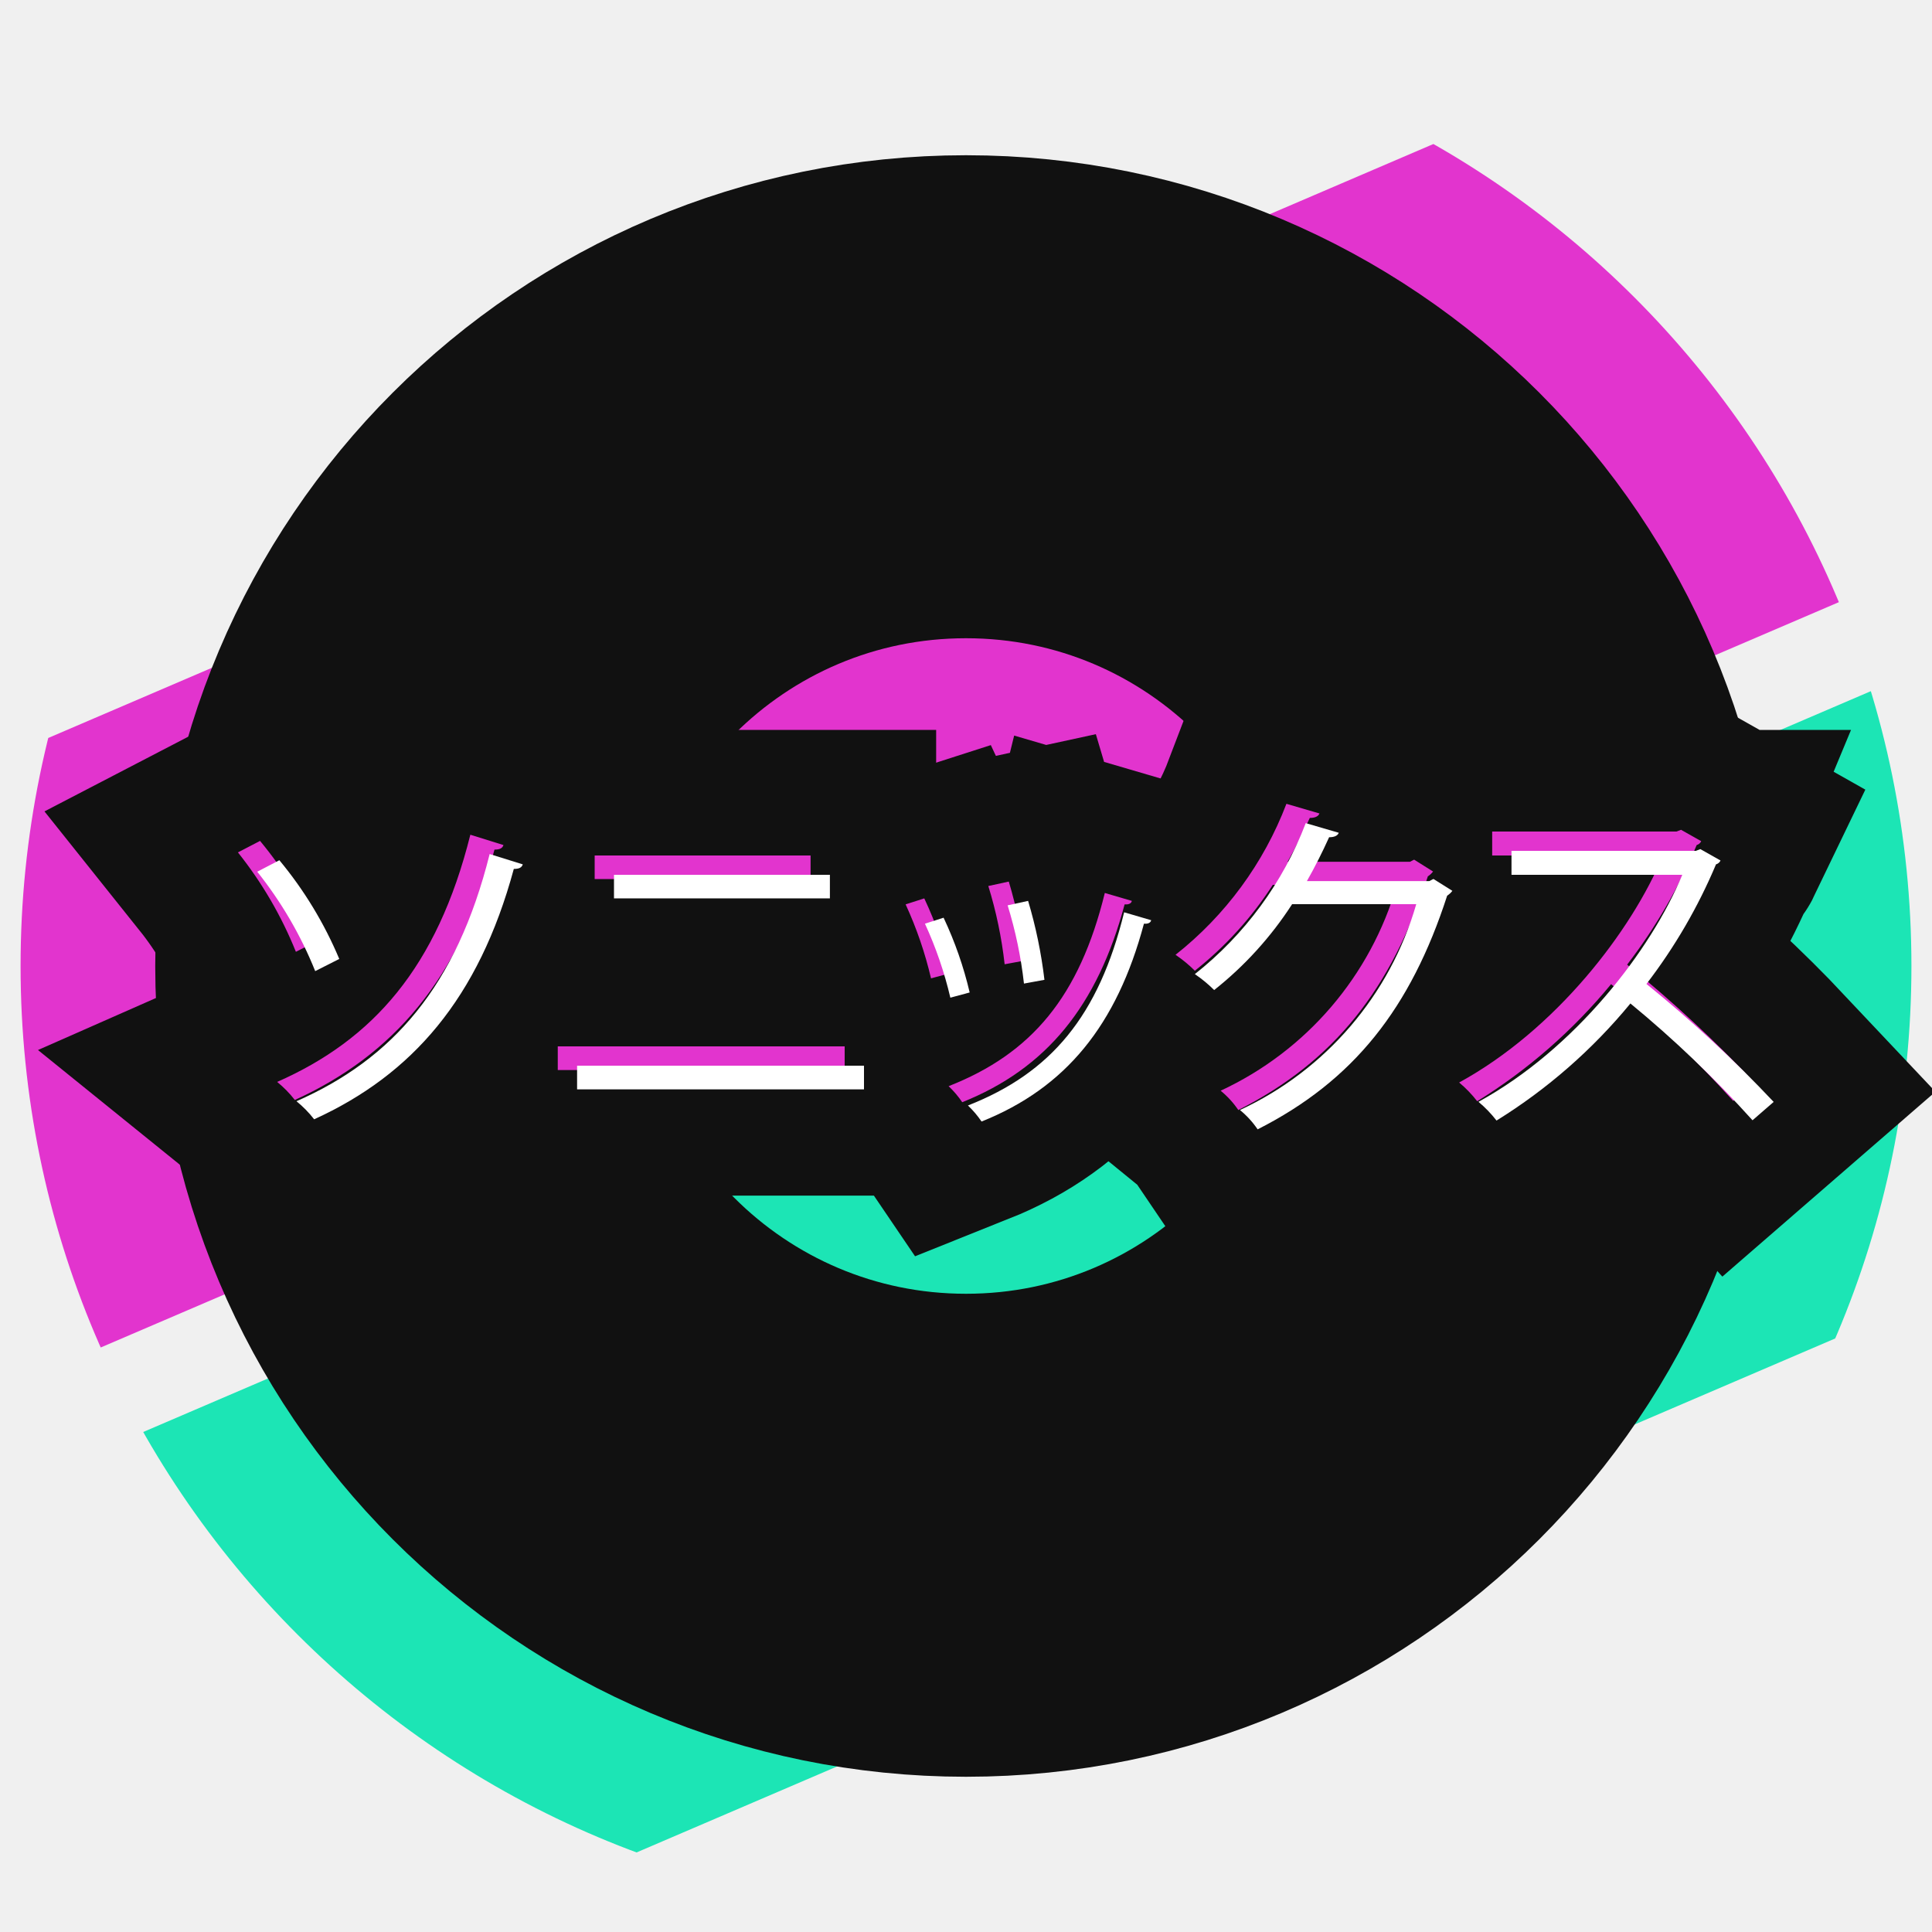
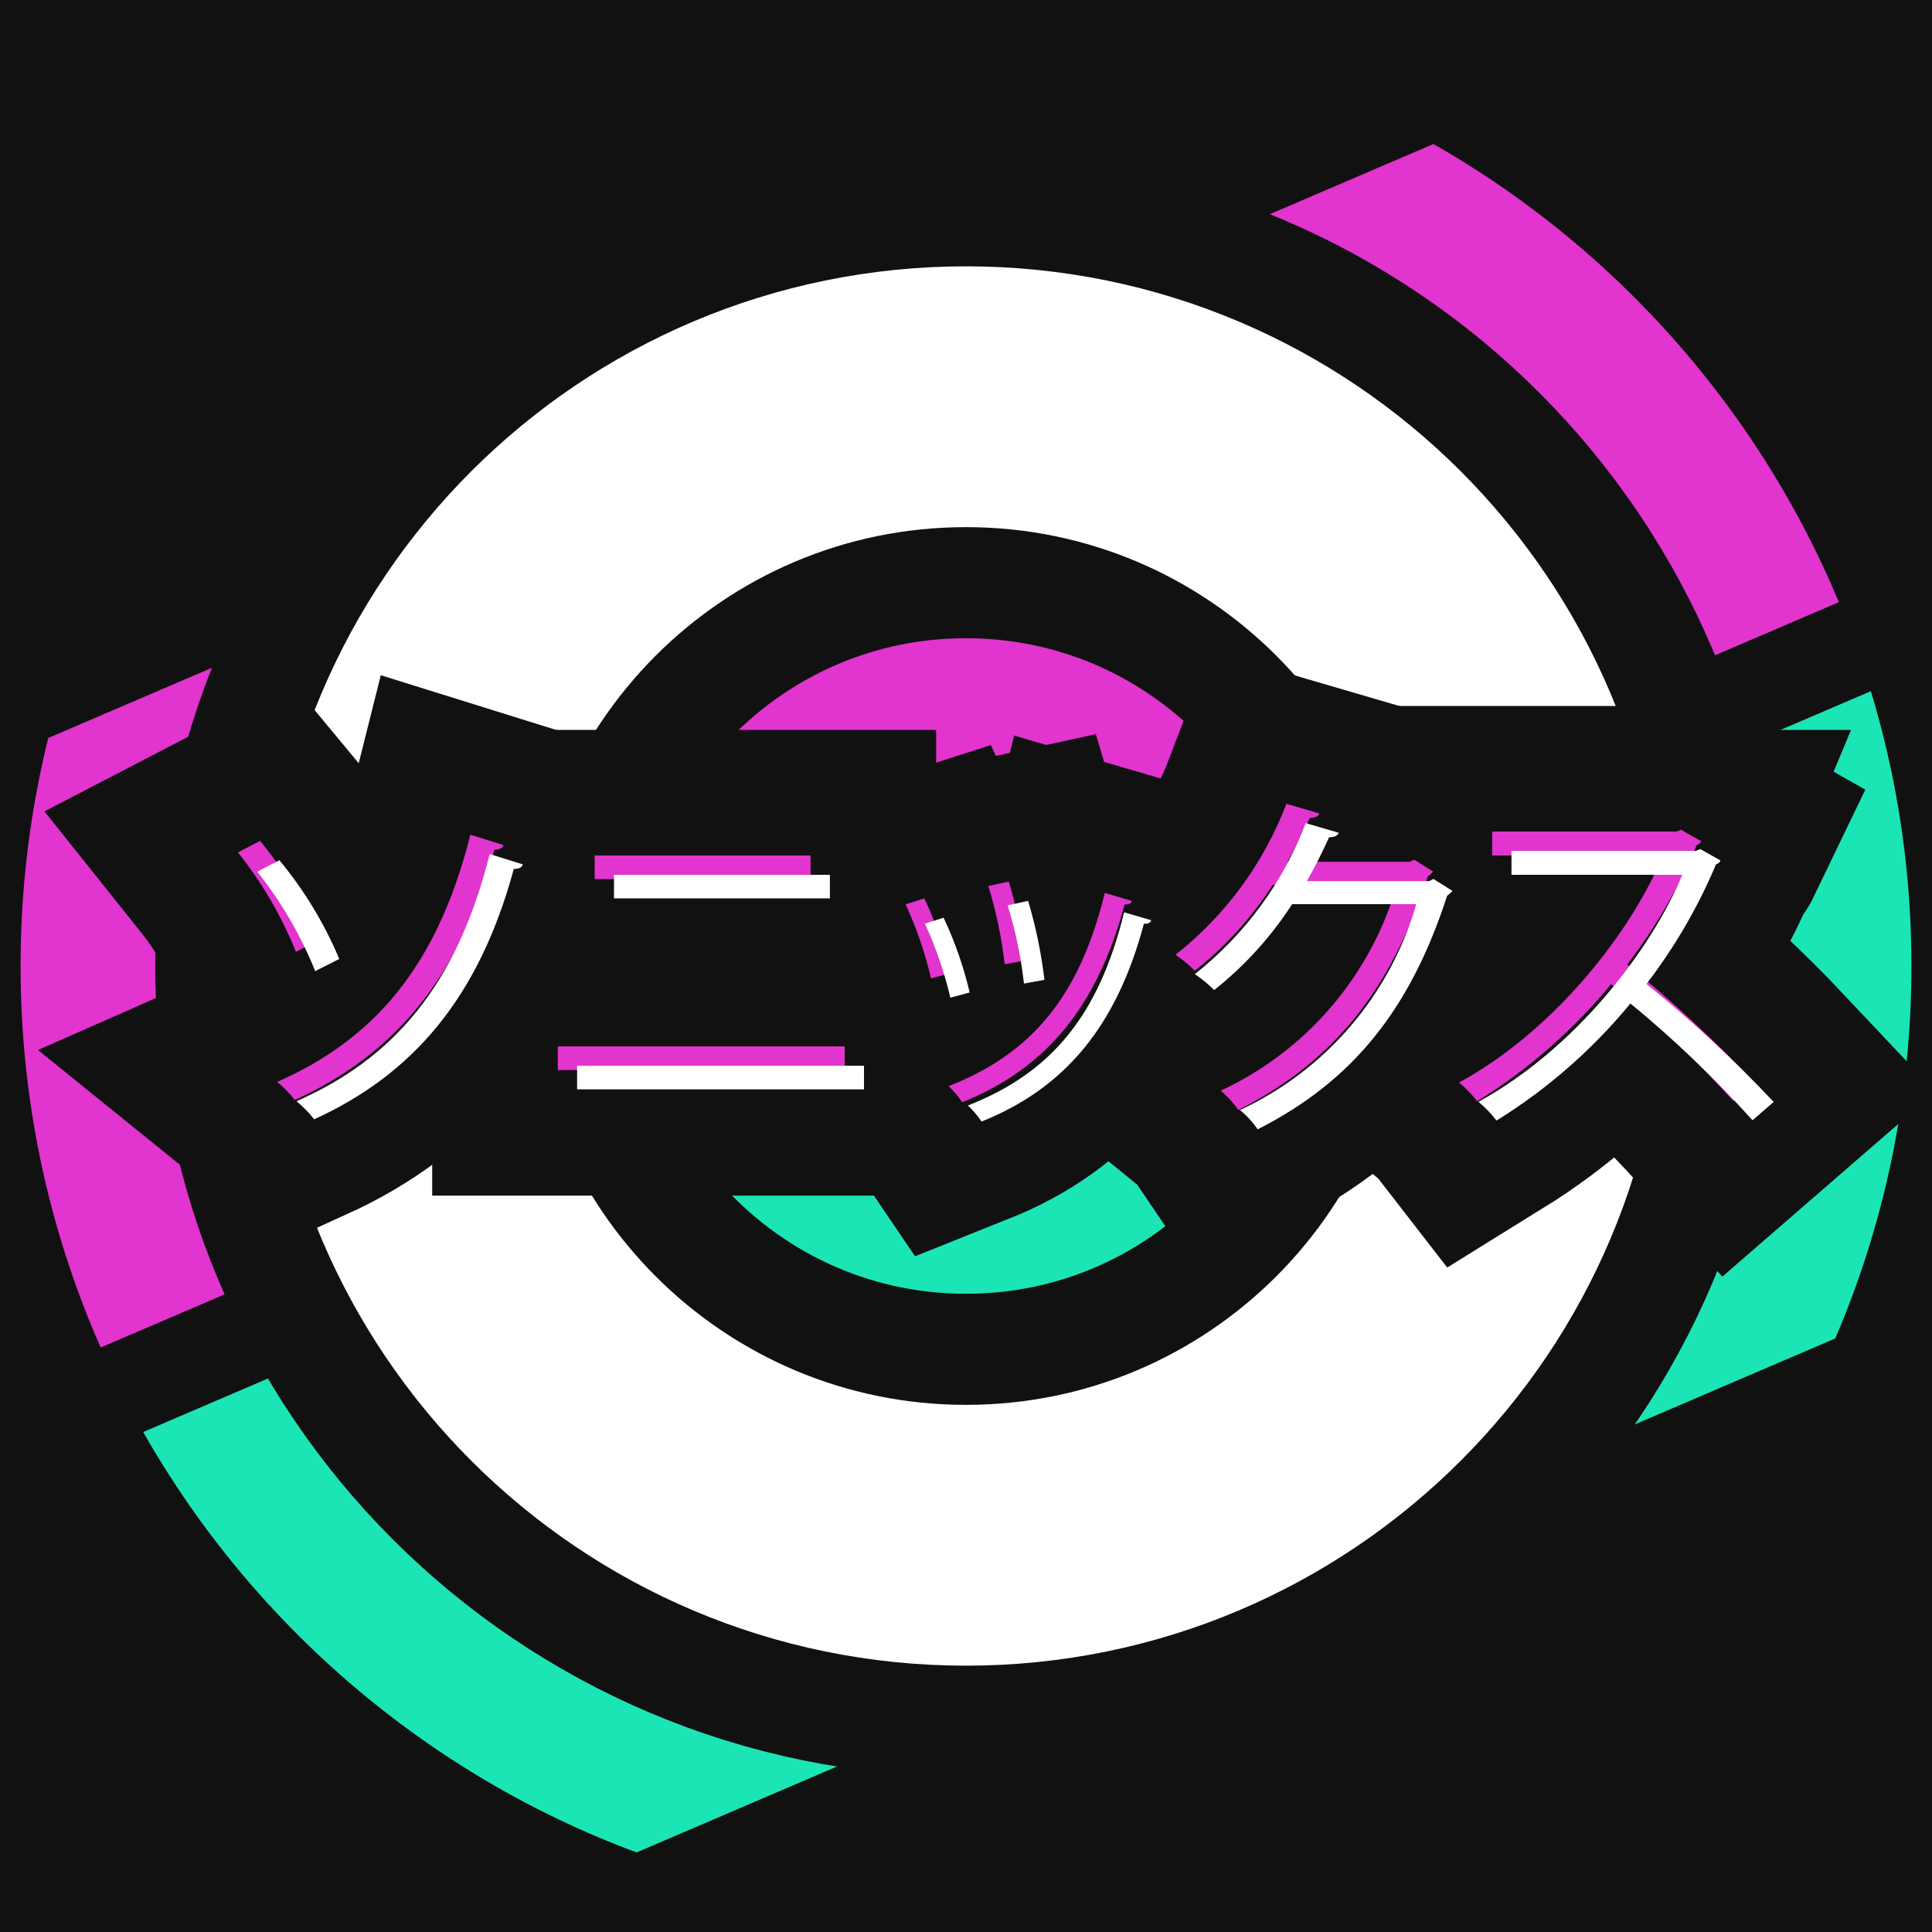
- <svg xmlns="http://www.w3.org/2000/svg" id="Layer_1" data-name="Layer 1" viewBox="0 0 200 200">
+ <svg xmlns="http://www.w3.org/2000/svg" viewBox="0 0 200 200">
  <defs>
-     <style>.cls-1,.cls-5,.cls-6{fill:none;}.cls-2{clip-path:url(#clip-path);}.cls-3{fill:#1ce5b5;}.cls-4{fill:#e234ce;}.cls-5,.cls-6{stroke:#111;stroke-miterlimit:10;}.cls-5{stroke-width:50px;}.cls-6{stroke-width:26px;}.cls-7{fill:#fff;}</style>
+     <style>.cls-1,.cls-6,.cls-7,.cls-8{fill:none;}.cls-2{fill:#111;}.cls-3{clip-path:url(#clip-path);}.cls-4{fill:#1ce5b5;}.cls-5{fill:#e234ce;}.cls-6,.cls-8{stroke:#111;}.cls-6,.cls-7,.cls-8{stroke-miterlimit:10;}.cls-6{stroke-width:50px;}.cls-7{stroke:#fff;stroke-width:27px;}.cls-8{stroke-width:26px;}.cls-9{fill:#fff;}</style>
    <clipPath id="clip-path">
      <circle class="cls-1" cx="100" cy="100" r="97.87" />
    </clipPath>
  </defs>
-   <g class="cls-2">
-     <rect class="cls-3" x="-99.66" y="106.45" width="436.22" height="60.13" transform="translate(-44.21 57.73) rotate(-23.21)" />
+   <g id="Layer_2" data-name="Layer 2">
+     <rect class="cls-2" width="200" height="200" />
  </g>
-   <g class="cls-2">
-     <rect class="cls-4" x="-64.42" y="15.28" width="436.22" height="60.13" transform="translate(-5.43 64.24) rotate(-23.21)" />
+   <g id="Layer_1" data-name="Layer 1">
+     <g class="cls-3">
+       <rect class="cls-4" x="-99.66" y="106.45" width="436.22" height="60.13" transform="translate(-44.21 57.73) rotate(-23.21)" />
+     </g>
+     <g class="cls-3">
+       <rect class="cls-5" x="-64.42" y="15.28" width="436.22" height="60.13" transform="translate(-5.43 64.24) rotate(-23.21)" />
+     </g>
+     <circle class="cls-6" cx="100" cy="100" r="58.93" />
+     <circle class="cls-7" cx="100" cy="100" r="58.93" />
+     <path class="cls-8" d="M26.92,87.05a40.62,40.62,0,0,1,6.2,10.22l-2.49,1.26a40.93,40.93,0,0,0-6-10.29Zm25.2.43c-.11.32-.36.47-.93.47-3.64,13.43-10.55,21.31-20.67,25.92A11.28,11.28,0,0,0,28.69,112c9.9-4.36,16.56-11.84,20-25.59Z" />
+     <path class="cls-8" d="M87.44,108.32v2.45H57.74v-2.45ZM83.91,88.56V91H61.56V88.56Z" />
+     <path class="cls-8" d="M95.68,93a39.08,39.08,0,0,1,2.7,7.74l-2,.54a40.28,40.28,0,0,0-2.63-7.66Zm21.49.26c-.07.32-.43.39-.75.36-2.81,10.51-8.1,17-16.81,20.48a10.12,10.12,0,0,0-1.41-1.66c8.61-3.38,13.54-9.29,16.17-20Zm-12.74-2a48.49,48.49,0,0,1,1.69,8.17l-2.12.39a44,44,0,0,0-1.69-8.1Z" />
+     <path class="cls-8" d="M148.35,90.22a2.17,2.17,0,0,1-.54.5c-3.78,11.66-9.68,19.15-19.62,24.19a9.34,9.34,0,0,0-1.83-2,33.82,33.82,0,0,0,18.25-21.31H131.76a36.83,36.83,0,0,1-8.07,8.89,13.66,13.66,0,0,0-2-1.65,36.47,36.47,0,0,0,11.48-15.63l3.42,1c-.14.36-.57.46-1,.46-.72,1.59-1.48,3.1-2.3,4.54h12.67l.43-.22Z" />
+     <path class="cls-8" d="M176.11,87.08a.76.76,0,0,1-.47.4,56,56,0,0,1-7.2,12.38,132.5,132.5,0,0,1,13.17,12.21l-2.19,1.9a117,117,0,0,0-12.64-12.09A56.39,56.39,0,0,1,152.92,114a12.54,12.54,0,0,0-1.87-1.94c10-5.47,17.86-15.69,21.1-23.5H154.47V86.08h19.08l.47-.18Z" />
+     <path class="cls-5" d="M26.92,87.05a40.62,40.62,0,0,1,6.2,10.22l-2.49,1.26a40.93,40.93,0,0,0-6-10.29Zm25.2.43c-.11.32-.36.47-.93.47-3.64,13.43-10.55,21.31-20.67,25.92A11.28,11.28,0,0,0,28.69,112c9.9-4.36,16.56-11.84,20-25.59Z" />
+     <path class="cls-5" d="M87.44,108.32v2.45H57.74v-2.45ZM83.91,88.56V91H61.56V88.56Z" />
+     <path class="cls-5" d="M95.68,93a39.08,39.08,0,0,1,2.7,7.74l-2,.54a40.28,40.28,0,0,0-2.63-7.66Zm21.49.26c-.07.32-.43.39-.75.36-2.81,10.51-8.1,17-16.81,20.48a10.12,10.12,0,0,0-1.41-1.66c8.61-3.38,13.54-9.29,16.17-20Zm-12.74-2a48.49,48.49,0,0,1,1.69,8.17l-2.12.39a44,44,0,0,0-1.69-8.1Z" />
+     <path class="cls-5" d="M148.35,90.22a2.17,2.17,0,0,1-.54.5c-3.78,11.66-9.68,19.15-19.62,24.19a9.34,9.34,0,0,0-1.83-2,33.82,33.82,0,0,0,18.25-21.31H131.76a36.83,36.83,0,0,1-8.07,8.89,13.66,13.66,0,0,0-2-1.65,36.47,36.47,0,0,0,11.48-15.63l3.42,1c-.14.36-.57.46-1,.46-.72,1.59-1.48,3.1-2.3,4.54h12.67l.43-.22Z" />
+     <path class="cls-5" d="M176.11,87.08a.76.76,0,0,1-.47.4,56,56,0,0,1-7.2,12.38,132.5,132.5,0,0,1,13.17,12.21l-2.19,1.9a117,117,0,0,0-12.64-12.09A56.39,56.39,0,0,1,152.92,114a12.54,12.54,0,0,0-1.87-1.94c10-5.47,17.86-15.69,21.1-23.5H154.47V86.08h19.08l.47-.18Z" />
+     <path class="cls-9" d="M28.92,89.05a40.62,40.62,0,0,1,6.2,10.22l-2.49,1.26a40.93,40.93,0,0,0-6-10.29Zm25.2.43c-.11.32-.36.47-.93.47-3.64,13.43-10.55,21.31-20.67,25.92A11.28,11.28,0,0,0,30.69,114c9.9-4.36,16.56-11.84,20-25.59Z" />
+     <path class="cls-9" d="M89.44,110.32v2.45H59.74v-2.45ZM85.91,90.56V93H63.56V90.56Z" />
+     <path class="cls-9" d="M97.68,95a39.08,39.08,0,0,1,2.7,7.74l-2,.54a40.28,40.28,0,0,0-2.63-7.66Zm21.49.26c-.07.32-.43.39-.75.36-2.81,10.51-8.1,17-16.81,20.48a10.12,10.12,0,0,0-1.41-1.66c8.61-3.38,13.54-9.29,16.17-20Zm-12.74-2a48.49,48.49,0,0,1,1.69,8.17l-2.12.39a44,44,0,0,0-1.69-8.1Z" />
+     <path class="cls-9" d="M150.35,92.22a2.17,2.17,0,0,1-.54.5c-3.78,11.66-9.68,19.15-19.62,24.19a9.34,9.34,0,0,0-1.83-2,33.82,33.82,0,0,0,18.25-21.31H133.76a36.83,36.83,0,0,1-8.07,8.89,13.66,13.66,0,0,0-2-1.65,36.47,36.47,0,0,0,11.48-15.63l3.42,1c-.14.36-.57.46-1,.46-.72,1.59-1.48,3.1-2.3,4.54h12.67l.43-.22Z" />
+     <path class="cls-9" d="M178.11,89.08a.76.76,0,0,1-.47.4,56,56,0,0,1-7.2,12.38,132.5,132.5,0,0,1,13.17,12.21l-2.19,1.9a117,117,0,0,0-12.64-12.09A56.39,56.39,0,0,1,154.92,116a12.54,12.54,0,0,0-1.87-1.94c10-5.47,17.86-15.69,21.1-23.5H156.47V88.08h19.08l.47-.18Z" />
  </g>
-   <circle class="cls-5" cx="100" cy="100" r="58.93" />
-   <path class="cls-6" d="M26.92,87.05a40.62,40.62,0,0,1,6.2,10.22l-2.49,1.26a40.93,40.93,0,0,0-6-10.29Zm25.2.43c-.11.32-.36.47-.93.47-3.64,13.43-10.55,21.31-20.67,25.92A11.28,11.28,0,0,0,28.69,112c9.9-4.36,16.56-11.84,20-25.59Z" />
-   <path class="cls-6" d="M87.44,108.32v2.45H57.74v-2.45ZM83.91,88.56V91H61.56V88.56Z" />
-   <path class="cls-6" d="M95.68,93a39.08,39.08,0,0,1,2.7,7.74l-2,.54a40.28,40.28,0,0,0-2.63-7.66Zm21.49.26c-.07.32-.43.39-.75.36-2.81,10.51-8.1,17-16.81,20.48a10.12,10.12,0,0,0-1.41-1.66c8.61-3.38,13.54-9.29,16.17-20Zm-12.74-2a48.49,48.49,0,0,1,1.69,8.17l-2.12.39a44,44,0,0,0-1.69-8.1Z" />
-   <path class="cls-6" d="M148.35,90.22a2.17,2.17,0,0,1-.54.5c-3.78,11.66-9.68,19.15-19.62,24.19a9.34,9.34,0,0,0-1.83-2,33.82,33.82,0,0,0,18.25-21.31H131.76a36.83,36.83,0,0,1-8.07,8.89,13.66,13.66,0,0,0-2-1.65,36.47,36.47,0,0,0,11.48-15.63l3.42,1c-.14.36-.57.46-1,.46-.72,1.59-1.48,3.1-2.3,4.54h12.67l.43-.22Z" />
-   <path class="cls-6" d="M176.11,87.08a.76.76,0,0,1-.47.4,56,56,0,0,1-7.2,12.38,132.5,132.5,0,0,1,13.17,12.21l-2.19,1.9a117,117,0,0,0-12.64-12.09A56.39,56.39,0,0,1,152.92,114a12.54,12.54,0,0,0-1.87-1.94c10-5.47,17.86-15.69,21.1-23.5H154.47V86.08h19.08l.47-.18Z" />
-   <path class="cls-4" d="M26.92,87.05a40.62,40.62,0,0,1,6.2,10.22l-2.49,1.26a40.93,40.93,0,0,0-6-10.29Zm25.2.43c-.11.32-.36.47-.93.47-3.64,13.43-10.55,21.31-20.67,25.92A11.28,11.28,0,0,0,28.69,112c9.9-4.36,16.56-11.84,20-25.59Z" />
-   <path class="cls-4" d="M87.44,108.32v2.45H57.74v-2.45ZM83.91,88.56V91H61.56V88.56Z" />
-   <path class="cls-4" d="M95.68,93a39.08,39.08,0,0,1,2.7,7.74l-2,.54a40.28,40.28,0,0,0-2.63-7.66Zm21.49.26c-.07.32-.43.39-.75.36-2.81,10.51-8.1,17-16.81,20.48a10.12,10.12,0,0,0-1.41-1.66c8.61-3.38,13.54-9.29,16.17-20Zm-12.74-2a48.49,48.49,0,0,1,1.69,8.17l-2.12.39a44,44,0,0,0-1.69-8.1Z" />
-   <path class="cls-4" d="M148.35,90.22a2.17,2.17,0,0,1-.54.5c-3.78,11.66-9.68,19.15-19.62,24.19a9.34,9.34,0,0,0-1.83-2,33.82,33.82,0,0,0,18.25-21.31H131.76a36.83,36.83,0,0,1-8.07,8.89,13.66,13.66,0,0,0-2-1.65,36.47,36.47,0,0,0,11.48-15.63l3.42,1c-.14.36-.57.46-1,.46-.72,1.59-1.48,3.1-2.3,4.54h12.67l.43-.22Z" />
-   <path class="cls-4" d="M176.11,87.08a.76.76,0,0,1-.47.4,56,56,0,0,1-7.2,12.38,132.5,132.5,0,0,1,13.17,12.21l-2.19,1.9a117,117,0,0,0-12.64-12.09A56.39,56.39,0,0,1,152.92,114a12.54,12.54,0,0,0-1.87-1.94c10-5.47,17.86-15.69,21.1-23.5H154.47V86.08h19.08l.47-.18Z" />
-   <path class="cls-7" d="M28.92,89.05a40.62,40.62,0,0,1,6.2,10.22l-2.49,1.26a40.93,40.93,0,0,0-6-10.29Zm25.2.43c-.11.32-.36.47-.93.47-3.64,13.43-10.55,21.31-20.67,25.92A11.28,11.28,0,0,0,30.69,114c9.9-4.36,16.56-11.84,20-25.59Z" />
-   <path class="cls-7" d="M89.44,110.32v2.45H59.74v-2.45ZM85.91,90.56V93H63.56V90.56Z" />
-   <path class="cls-7" d="M97.68,95a39.08,39.08,0,0,1,2.7,7.74l-2,.54a40.28,40.28,0,0,0-2.63-7.66Zm21.49.26c-.07.32-.43.39-.75.36-2.81,10.51-8.1,17-16.81,20.48a10.12,10.12,0,0,0-1.41-1.66c8.61-3.38,13.54-9.29,16.17-20Zm-12.74-2a48.49,48.49,0,0,1,1.69,8.17l-2.12.39a44,44,0,0,0-1.69-8.1Z" />
-   <path class="cls-7" d="M150.35,92.22a2.17,2.17,0,0,1-.54.5c-3.78,11.66-9.68,19.15-19.62,24.19a9.34,9.34,0,0,0-1.83-2,33.82,33.82,0,0,0,18.25-21.31H133.76a36.83,36.83,0,0,1-8.07,8.89,13.66,13.66,0,0,0-2-1.65,36.47,36.47,0,0,0,11.48-15.63l3.42,1c-.14.36-.57.46-1,.46-.72,1.59-1.48,3.1-2.3,4.54h12.67l.43-.22Z" />
-   <path class="cls-7" d="M178.11,89.08a.76.76,0,0,1-.47.4,56,56,0,0,1-7.2,12.38,132.5,132.5,0,0,1,13.17,12.21l-2.19,1.9a117,117,0,0,0-12.64-12.09A56.39,56.39,0,0,1,154.92,116a12.54,12.54,0,0,0-1.87-1.94c10-5.47,17.86-15.69,21.1-23.5H156.47V88.08h19.08l.47-.18Z" />
</svg>
